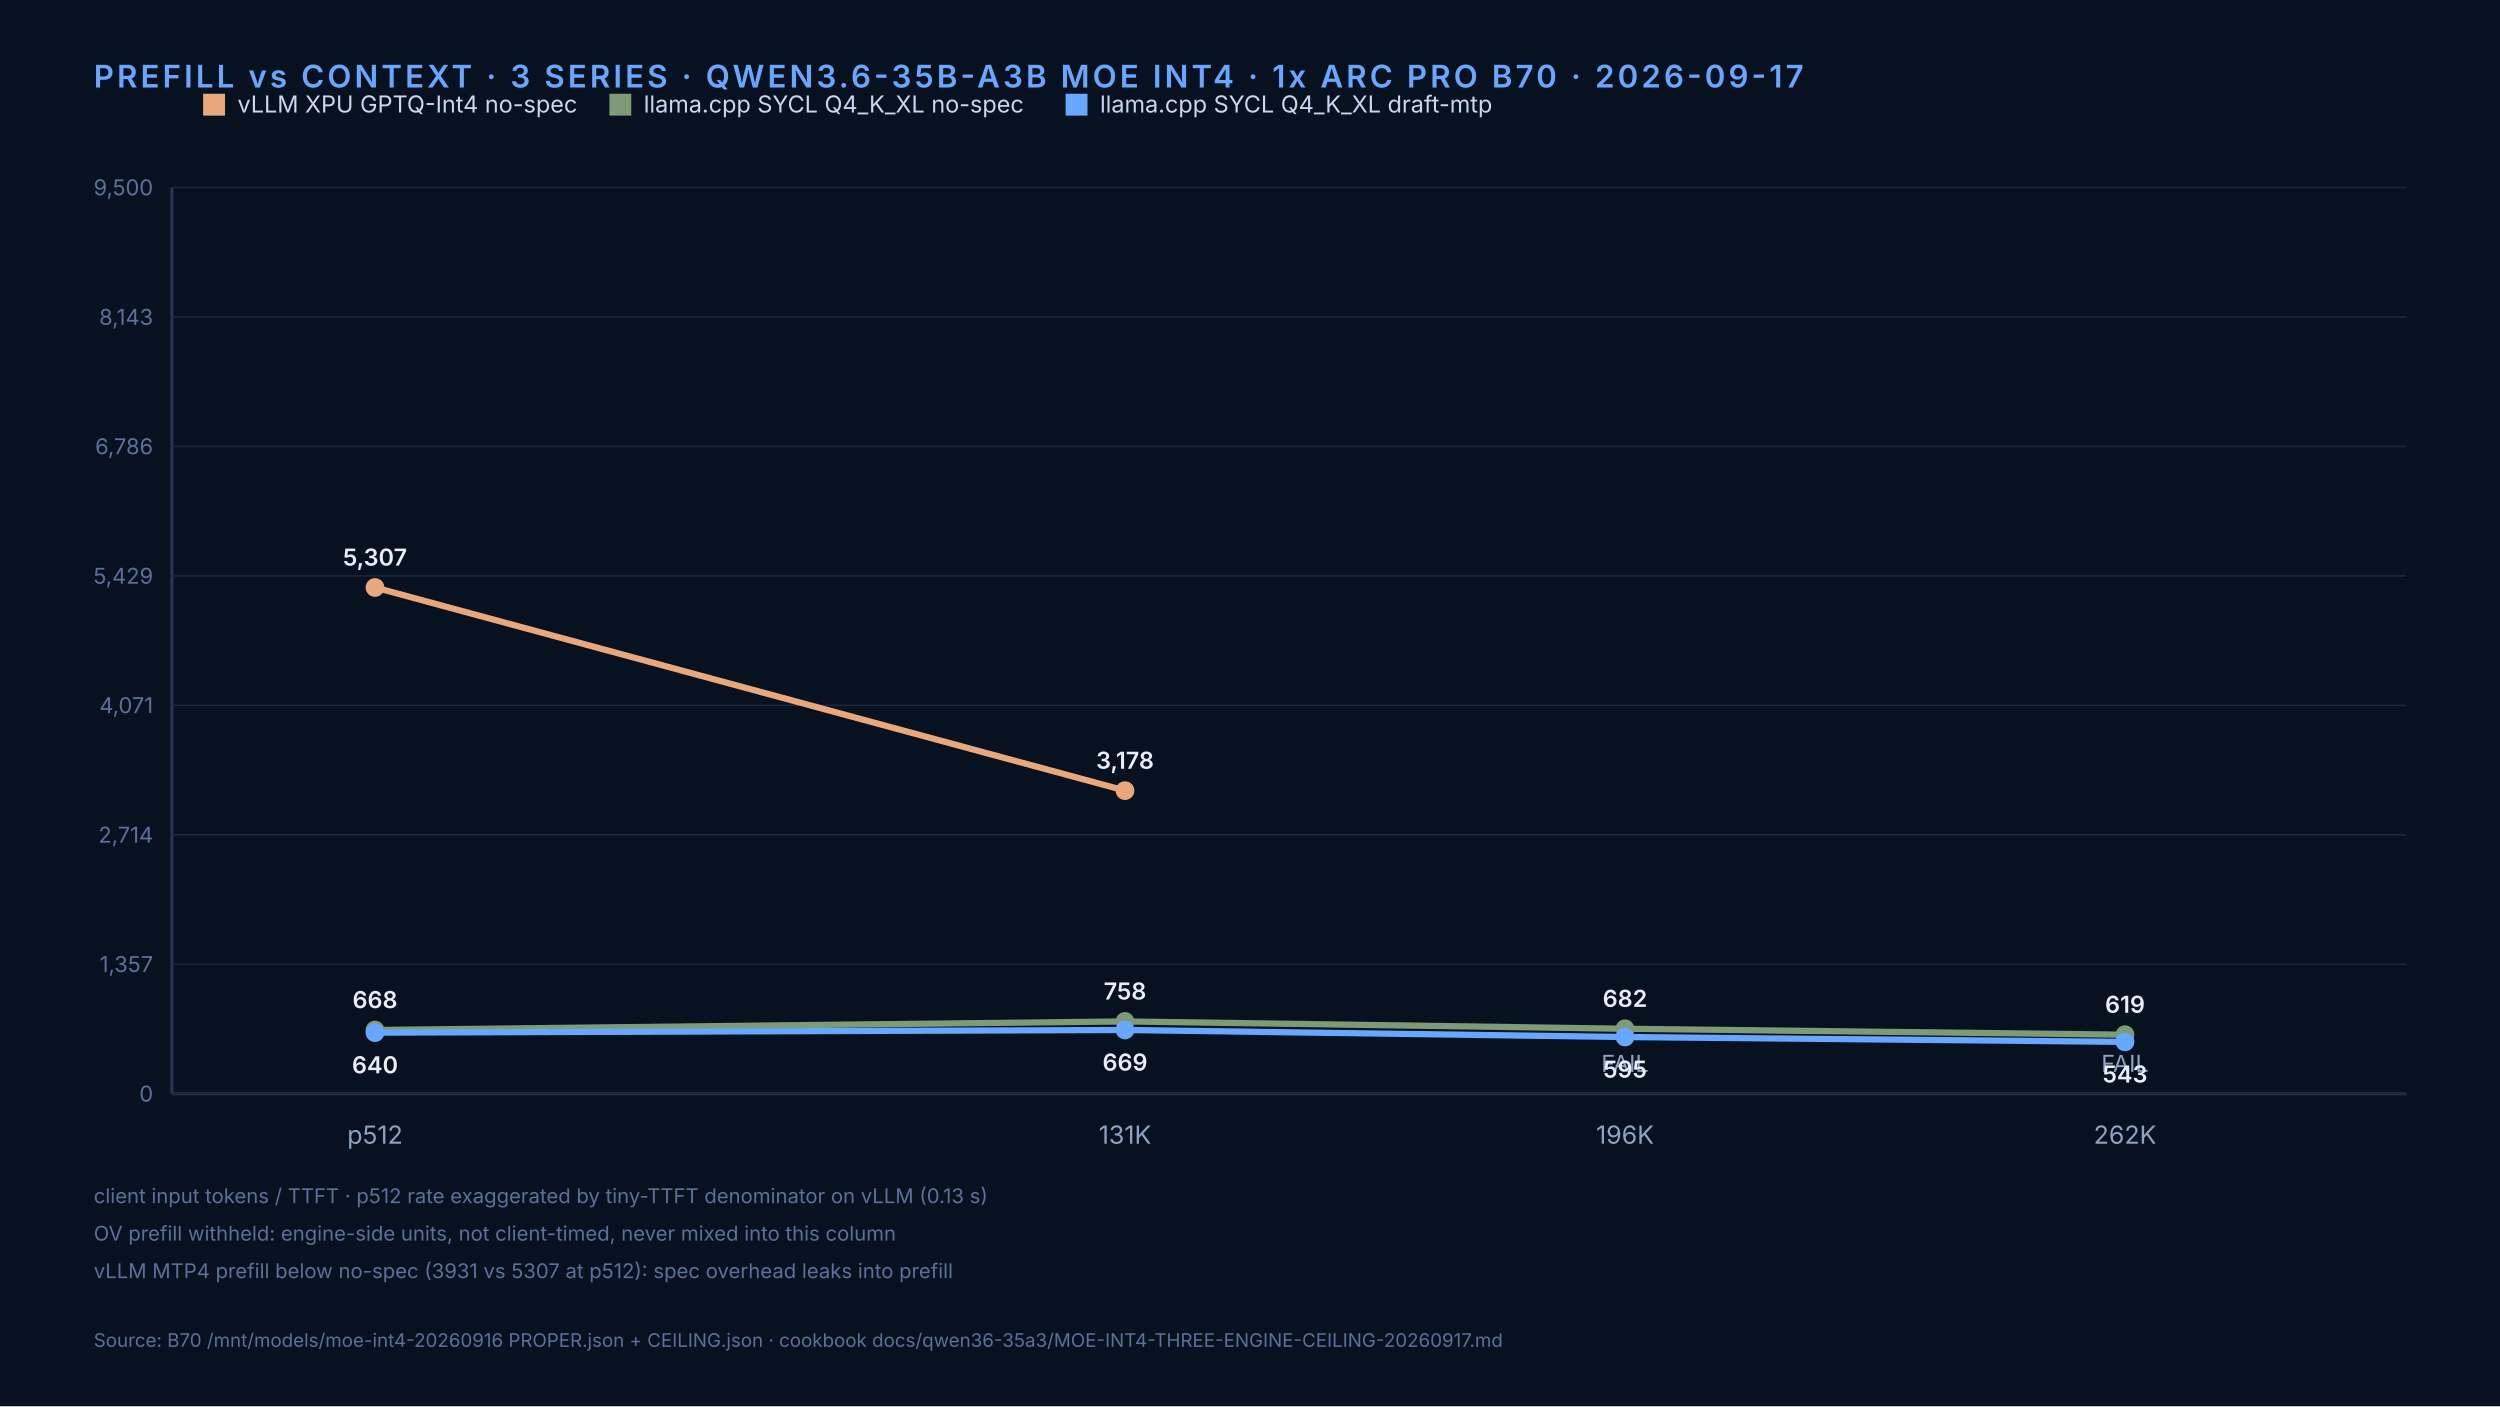
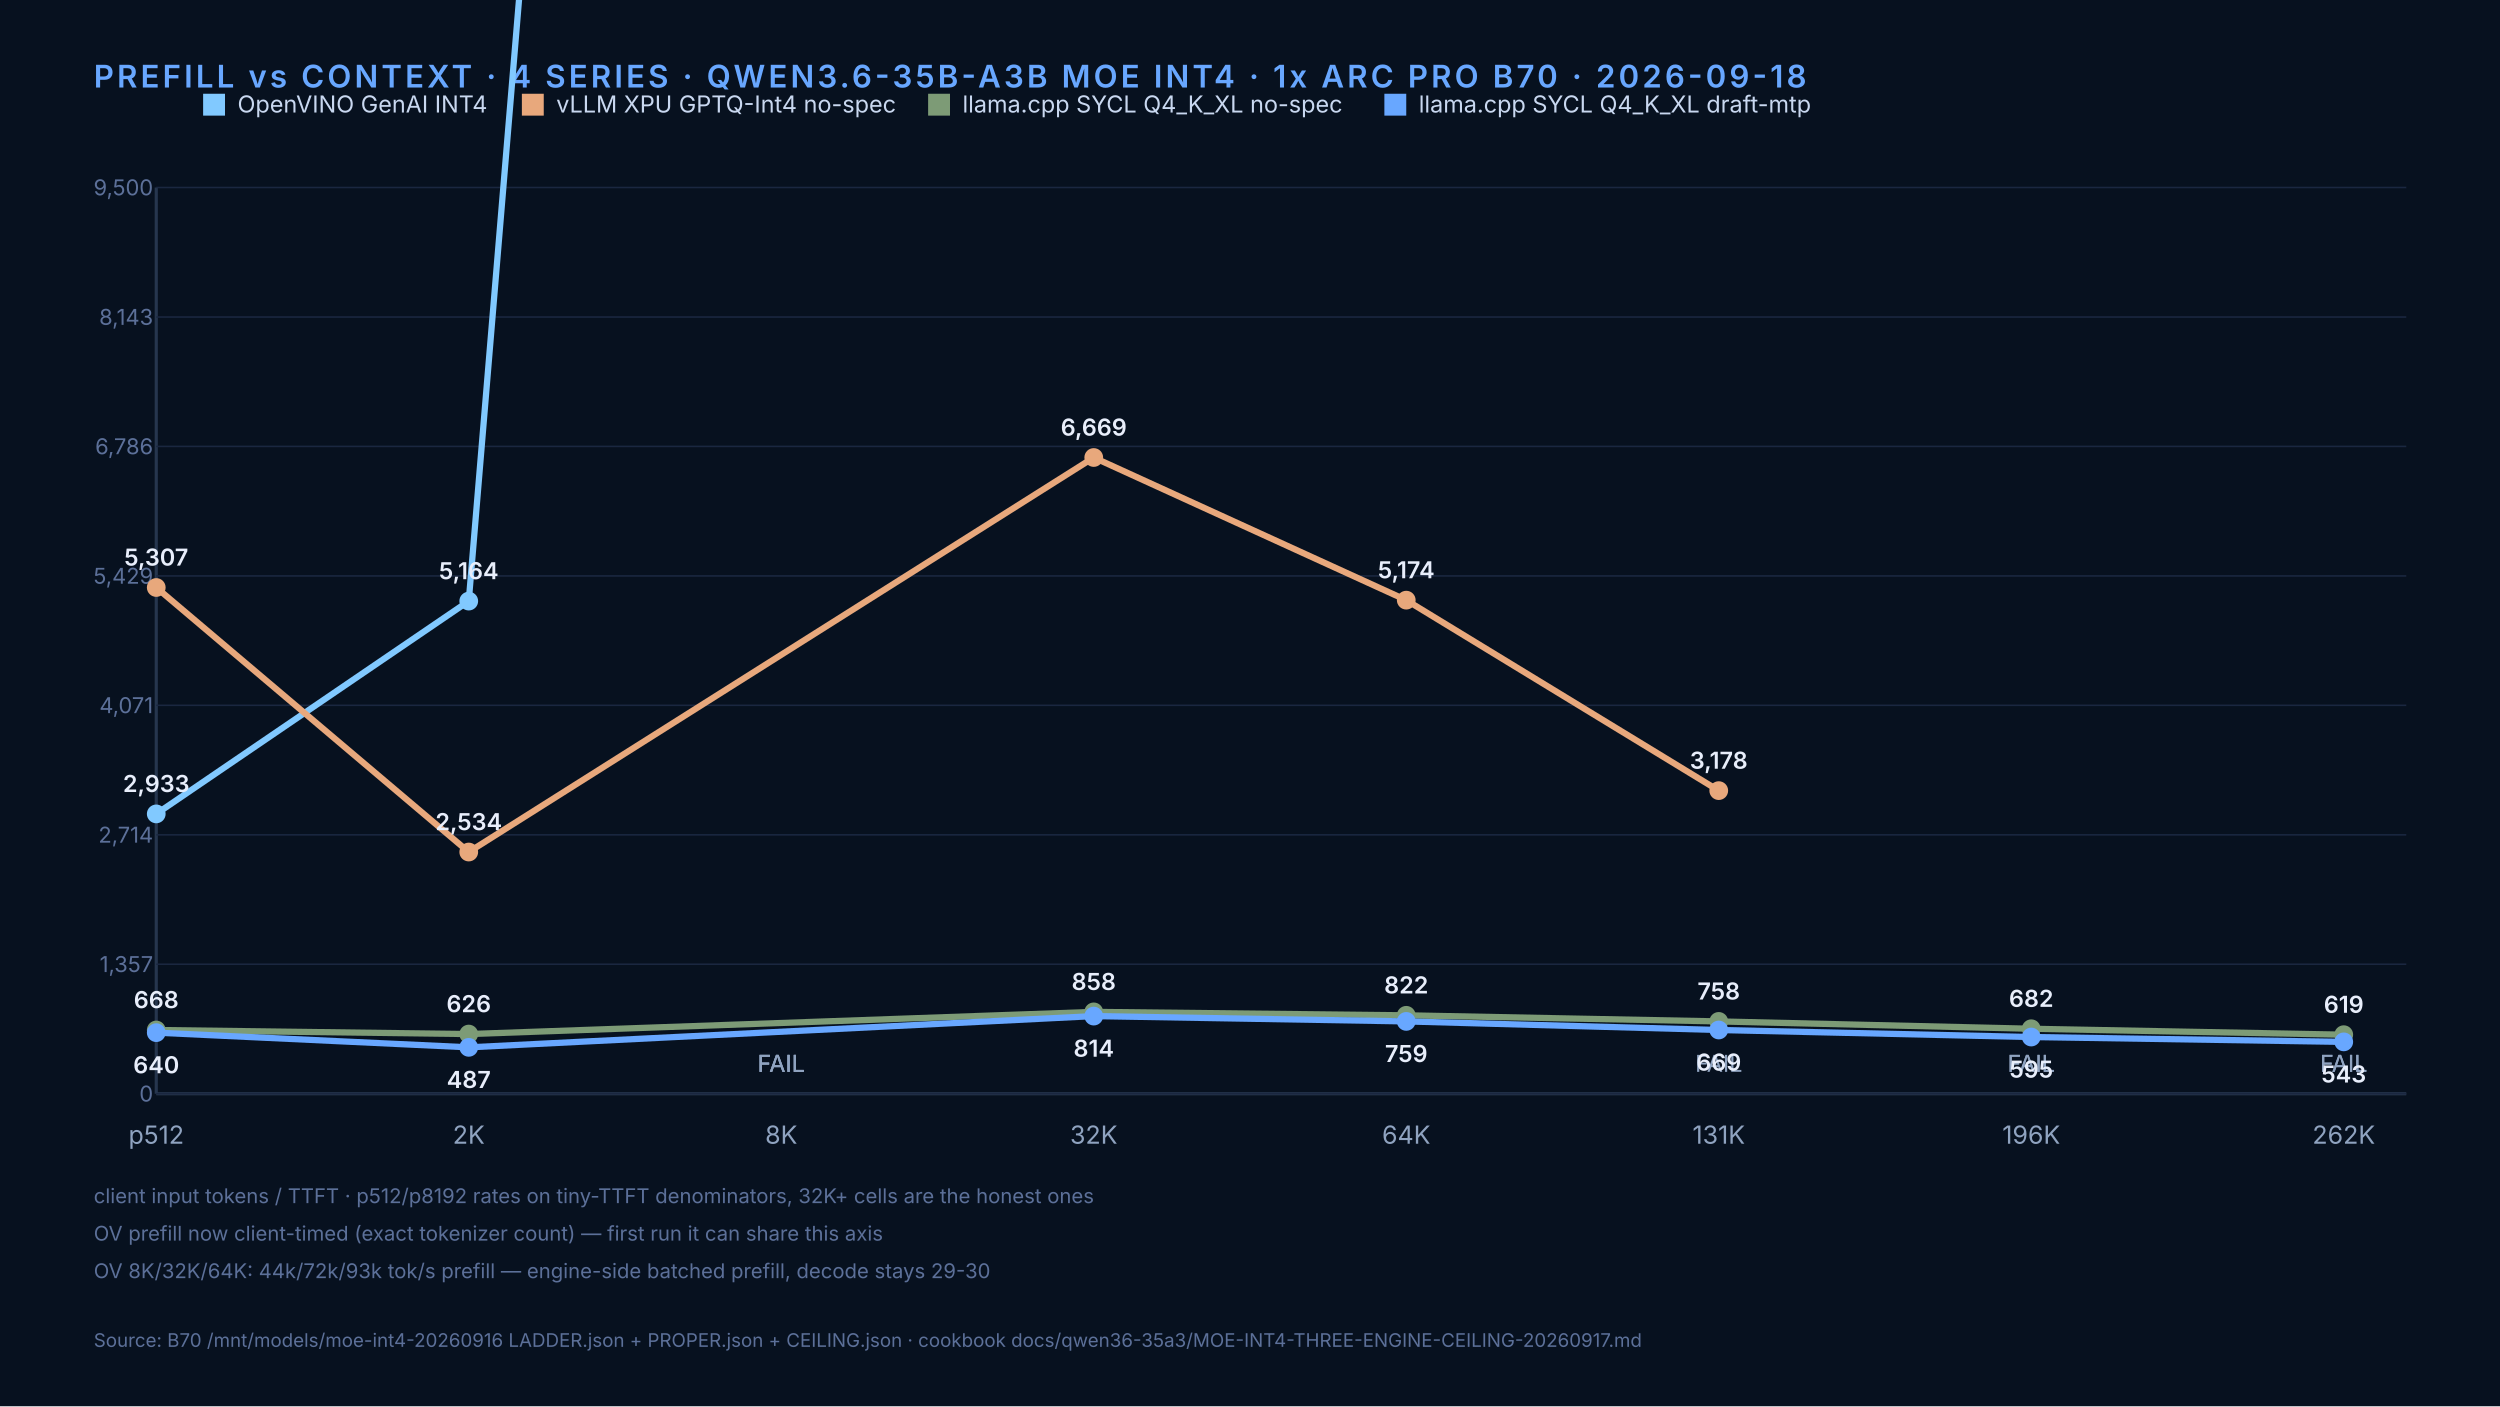
<svg xmlns="http://www.w3.org/2000/svg" viewBox="0 0 1600 900" width="1600" height="900" role="img">
  <rect width="1600" height="900" fill="#07111f" />
-   <text x="60" y="56" fill="#68a7ff" font-size="20" font-weight="600" font-family="Segoe UI, Inter, sans-serif" letter-spacing="2">PREFILL vs CONTEXT · 3 SERIES · QWEN3.6-35B-A3B MOE INT4 · 1x ARC PRO B70 · 2026-09-17</text>
-   <line x1="110" y1="700" x2="1540" y2="700" stroke="#26364e" stroke-width="2" />
-   <line x1="110" y1="120" x2="110" y2="700" stroke="#26364e" stroke-width="2" />
+   <text x="60" y="56" fill="#68a7ff" font-size="20" font-weight="600" font-family="Segoe UI, Inter, sans-serif" letter-spacing="2">PREFILL vs CONTEXT · 4 SERIES · QWEN3.6-35B-A3B MOE INT4 · 1x ARC PRO B70 · 2026-09-18</text>
+   <line x1="100" y1="700" x2="1540" y2="700" stroke="#26364e" stroke-width="2" />
+   <line x1="100" y1="120" x2="100" y2="700" stroke="#26364e" stroke-width="2" />
  <g stroke="#1a2740" stroke-width="1">
-     <line x1="110" y1="700.0" x2="1540" y2="700.0" />
-     <line x1="110" y1="617.1" x2="1540" y2="617.1" />
-     <line x1="110" y1="534.3" x2="1540" y2="534.3" />
-     <line x1="110" y1="451.4" x2="1540" y2="451.4" />
-     <line x1="110" y1="368.6" x2="1540" y2="368.6" />
-     <line x1="110" y1="285.7" x2="1540" y2="285.7" />
-     <line x1="110" y1="202.9" x2="1540" y2="202.9" />
-     <line x1="110" y1="120.0" x2="1540" y2="120.0" />
+     <line x1="100" y1="700.0" x2="1540" y2="700.0" />
+     <line x1="100" y1="617.1" x2="1540" y2="617.1" />
+     <line x1="100" y1="534.3" x2="1540" y2="534.3" />
+     <line x1="100" y1="451.4" x2="1540" y2="451.4" />
+     <line x1="100" y1="368.6" x2="1540" y2="368.6" />
+     <line x1="100" y1="285.7" x2="1540" y2="285.7" />
+     <line x1="100" y1="202.9" x2="1540" y2="202.9" />
+     <line x1="100" y1="120.0" x2="1540" y2="120.0" />
  </g>
  <g fill="#5c7099" font-size="14" font-family="Segoe UI, Inter, sans-serif" text-anchor="end">
    <text x="98" y="705.0">0</text>
    <text x="98" y="622.1">1,357</text>
    <text x="98" y="539.3">2,714</text>
    <text x="98" y="456.4">4,071</text>
    <text x="98" y="373.6">5,429</text>
    <text x="98" y="290.7">6,786</text>
    <text x="98" y="207.9">8,143</text>
    <text x="98" y="125.0">9,500</text>
  </g>
-   <text x="240" y="732" fill="#8fa3c0" font-size="16" font-family="Segoe UI, Inter, sans-serif" text-anchor="middle">p512</text>
-   <text x="720" y="732" fill="#8fa3c0" font-size="16" font-family="Segoe UI, Inter, sans-serif" text-anchor="middle">131K</text>
-   <text x="1040" y="732" fill="#8fa3c0" font-size="16" font-family="Segoe UI, Inter, sans-serif" text-anchor="middle">196K</text>
-   <text x="1360" y="732" fill="#8fa3c0" font-size="16" font-family="Segoe UI, Inter, sans-serif" text-anchor="middle">262K</text>
-   <polyline points="240,376.0 720,506.0" fill="none" stroke="#e8a87c" stroke-width="4" />
-   <g fill="#e8a87c">
-     <circle cx="240" cy="376.0" r="6" />
-     <circle cx="720" cy="506.0" r="6" />
+   <text x="100" y="732" fill="#8fa3c0" font-size="16" font-family="Segoe UI, Inter, sans-serif" text-anchor="middle">p512</text>
+   <text x="300" y="732" fill="#8fa3c0" font-size="16" font-family="Segoe UI, Inter, sans-serif" text-anchor="middle">2K</text>
+   <text x="500" y="732" fill="#8fa3c0" font-size="16" font-family="Segoe UI, Inter, sans-serif" text-anchor="middle">8K</text>
+   <text x="700" y="732" fill="#8fa3c0" font-size="16" font-family="Segoe UI, Inter, sans-serif" text-anchor="middle">32K</text>
+   <text x="900" y="732" fill="#8fa3c0" font-size="16" font-family="Segoe UI, Inter, sans-serif" text-anchor="middle">64K</text>
+   <text x="1100" y="732" fill="#8fa3c0" font-size="16" font-family="Segoe UI, Inter, sans-serif" text-anchor="middle">131K</text>
+   <text x="1300" y="732" fill="#8fa3c0" font-size="16" font-family="Segoe UI, Inter, sans-serif" text-anchor="middle">196K</text>
+   <text x="1500" y="732" fill="#8fa3c0" font-size="16" font-family="Segoe UI, Inter, sans-serif" text-anchor="middle">262K</text>
+   <polyline points="100,520.9 300,384.7 500,-2007.9 700,-3695.8 900,-5008.4" fill="none" stroke="#81c9ff" stroke-width="4" />
+   <g fill="#81c9ff">
+     <circle cx="100" cy="520.9" r="6" />
+     <circle cx="300" cy="384.7" r="6" />
+     <circle cx="500" cy="-2007.9" r="6" />
+     <circle cx="700" cy="-3695.8" r="6" />
+     <circle cx="900" cy="-5008.4" r="6" />
  </g>
  <g text-anchor="middle">
-     <text x="240" y="362.0" fill="#e8eefb" font-size="15" font-weight="600" font-family="Segoe UI, Inter, sans-serif" text-anchor="middle">5,307</text>
-     <text x="720" y="492.0" fill="#e8eefb" font-size="15" font-weight="600" font-family="Segoe UI, Inter, sans-serif" text-anchor="middle">3,178</text>
-     <text x="1040" y="686" fill="#8fa3c0" font-size="15" font-family="Segoe UI, Inter, sans-serif" text-anchor="middle">FAIL</text>
-     <text x="1360" y="686" fill="#8fa3c0" font-size="15" font-family="Segoe UI, Inter, sans-serif" text-anchor="middle">FAIL</text>
+     <text x="100" y="506.9" fill="#e8eefb" font-size="15" font-weight="600" font-family="Segoe UI, Inter, sans-serif" text-anchor="middle">2,933</text>
+     <text x="300" y="370.7" fill="#e8eefb" font-size="15" font-weight="600" font-family="Segoe UI, Inter, sans-serif" text-anchor="middle">5,164</text>
+     <text x="500" y="-2021.9" fill="#e8eefb" font-size="15" font-weight="600" font-family="Segoe UI, Inter, sans-serif" text-anchor="middle">44,354</text>
+     <text x="700" y="-3709.8" fill="#e8eefb" font-size="15" font-weight="600" font-family="Segoe UI, Inter, sans-serif" text-anchor="middle">72,000</text>
+     <text x="900" y="-5022.4" fill="#e8eefb" font-size="15" font-weight="600" font-family="Segoe UI, Inter, sans-serif" text-anchor="middle">93,500</text>
+     <text x="1100" y="686" fill="#8fa3c0" font-size="15" font-family="Segoe UI, Inter, sans-serif" text-anchor="middle">FAIL</text>
+     <text x="1300" y="686" fill="#8fa3c0" font-size="15" font-family="Segoe UI, Inter, sans-serif" text-anchor="middle">FAIL</text>
+     <text x="1500" y="686" fill="#8fa3c0" font-size="15" font-family="Segoe UI, Inter, sans-serif" text-anchor="middle">FAIL</text>
  </g>
-   <polyline points="240,659.2 720,653.7 1040,658.4 1360,662.2" fill="none" stroke="#7d9b76" stroke-width="4" />
-   <g fill="#7d9b76">
-     <circle cx="240" cy="659.2" r="6" />
-     <circle cx="720" cy="653.7" r="6" />
-     <circle cx="1040" cy="658.4" r="6" />
-     <circle cx="1360" cy="662.2" r="6" />
+   <polyline points="100,376.0 300,545.3 700,292.8 900,384.1 1100,506.0" fill="none" stroke="#e8a87c" stroke-width="4" />
+   <g fill="#e8a87c">
+     <circle cx="100" cy="376.0" r="6" />
+     <circle cx="300" cy="545.3" r="6" />
+     <circle cx="700" cy="292.8" r="6" />
+     <circle cx="900" cy="384.1" r="6" />
+     <circle cx="1100" cy="506.0" r="6" />
  </g>
  <g text-anchor="middle">
-     <text x="240" y="645.2" fill="#e8eefb" font-size="15" font-weight="600" font-family="Segoe UI, Inter, sans-serif" text-anchor="middle">668</text>
-     <text x="720" y="639.7" fill="#e8eefb" font-size="15" font-weight="600" font-family="Segoe UI, Inter, sans-serif" text-anchor="middle">758</text>
-     <text x="1040" y="644.4" fill="#e8eefb" font-size="15" font-weight="600" font-family="Segoe UI, Inter, sans-serif" text-anchor="middle">682</text>
-     <text x="1360" y="648.2" fill="#e8eefb" font-size="15" font-weight="600" font-family="Segoe UI, Inter, sans-serif" text-anchor="middle">619</text>
+     <text x="100" y="362.0" fill="#e8eefb" font-size="15" font-weight="600" font-family="Segoe UI, Inter, sans-serif" text-anchor="middle">5,307</text>
+     <text x="300" y="531.3" fill="#e8eefb" font-size="15" font-weight="600" font-family="Segoe UI, Inter, sans-serif" text-anchor="middle">2,534</text>
+     <text x="500" y="686" fill="#8fa3c0" font-size="15" font-family="Segoe UI, Inter, sans-serif" text-anchor="middle">FAIL</text>
+     <text x="700" y="278.8" fill="#e8eefb" font-size="15" font-weight="600" font-family="Segoe UI, Inter, sans-serif" text-anchor="middle">6,669</text>
+     <text x="900" y="370.1" fill="#e8eefb" font-size="15" font-weight="600" font-family="Segoe UI, Inter, sans-serif" text-anchor="middle">5,174</text>
+     <text x="1100" y="492.0" fill="#e8eefb" font-size="15" font-weight="600" font-family="Segoe UI, Inter, sans-serif" text-anchor="middle">3,178</text>
+     <text x="1300" y="686" fill="#8fa3c0" font-size="15" font-family="Segoe UI, Inter, sans-serif" text-anchor="middle">FAIL</text>
+     <text x="1500" y="686" fill="#8fa3c0" font-size="15" font-family="Segoe UI, Inter, sans-serif" text-anchor="middle">FAIL</text>
  </g>
-   <polyline points="240,660.9 720,659.2 1040,663.7 1360,666.8" fill="none" stroke="#68a7ff" stroke-width="4" />
-   <g fill="#68a7ff">
-     <circle cx="240" cy="660.9" r="6" />
-     <circle cx="720" cy="659.2" r="6" />
-     <circle cx="1040" cy="663.7" r="6" />
-     <circle cx="1360" cy="666.8" r="6" />
+   <polyline points="100,659.2 300,661.8 700,647.6 900,649.8 1100,653.7 1300,658.4 1500,662.2" fill="none" stroke="#7d9b76" stroke-width="4" />
+   <g fill="#7d9b76">
+     <circle cx="100" cy="659.2" r="6" />
+     <circle cx="300" cy="661.8" r="6" />
+     <circle cx="700" cy="647.6" r="6" />
+     <circle cx="900" cy="649.8" r="6" />
+     <circle cx="1100" cy="653.7" r="6" />
+     <circle cx="1300" cy="658.4" r="6" />
+     <circle cx="1500" cy="662.2" r="6" />
  </g>
  <g text-anchor="middle">
-     <text x="240" y="686.9" fill="#e8eefb" font-size="15" font-weight="600" font-family="Segoe UI, Inter, sans-serif" text-anchor="middle">640</text>
-     <text x="720" y="685.2" fill="#e8eefb" font-size="15" font-weight="600" font-family="Segoe UI, Inter, sans-serif" text-anchor="middle">669</text>
-     <text x="1040" y="689.7" fill="#e8eefb" font-size="15" font-weight="600" font-family="Segoe UI, Inter, sans-serif" text-anchor="middle">595</text>
-     <text x="1360" y="692.8" fill="#e8eefb" font-size="15" font-weight="600" font-family="Segoe UI, Inter, sans-serif" text-anchor="middle">543</text>
+     <text x="100" y="645.2" fill="#e8eefb" font-size="15" font-weight="600" font-family="Segoe UI, Inter, sans-serif" text-anchor="middle">668</text>
+     <text x="300" y="647.8" fill="#e8eefb" font-size="15" font-weight="600" font-family="Segoe UI, Inter, sans-serif" text-anchor="middle">626</text>
+     <text x="500" y="686" fill="#8fa3c0" font-size="15" font-family="Segoe UI, Inter, sans-serif" text-anchor="middle">FAIL</text>
+     <text x="700" y="633.6" fill="#e8eefb" font-size="15" font-weight="600" font-family="Segoe UI, Inter, sans-serif" text-anchor="middle">858</text>
+     <text x="900" y="635.8" fill="#e8eefb" font-size="15" font-weight="600" font-family="Segoe UI, Inter, sans-serif" text-anchor="middle">822</text>
+     <text x="1100" y="639.7" fill="#e8eefb" font-size="15" font-weight="600" font-family="Segoe UI, Inter, sans-serif" text-anchor="middle">758</text>
+     <text x="1300" y="644.4" fill="#e8eefb" font-size="15" font-weight="600" font-family="Segoe UI, Inter, sans-serif" text-anchor="middle">682</text>
+     <text x="1500" y="648.2" fill="#e8eefb" font-size="15" font-weight="600" font-family="Segoe UI, Inter, sans-serif" text-anchor="middle">619</text>
+   </g>
+   <polyline points="100,660.9 300,670.3 700,650.3 900,653.7 1100,659.2 1300,663.7 1500,666.8" fill="none" stroke="#68a7ff" stroke-width="4" />
+   <g fill="#68a7ff">
+     <circle cx="100" cy="660.9" r="6" />
+     <circle cx="300" cy="670.3" r="6" />
+     <circle cx="700" cy="650.3" r="6" />
+     <circle cx="900" cy="653.7" r="6" />
+     <circle cx="1100" cy="659.2" r="6" />
+     <circle cx="1300" cy="663.7" r="6" />
+     <circle cx="1500" cy="666.8" r="6" />
+   </g>
+   <g text-anchor="middle">
+     <text x="100" y="686.9" fill="#e8eefb" font-size="15" font-weight="600" font-family="Segoe UI, Inter, sans-serif" text-anchor="middle">640</text>
+     <text x="300" y="696.3" fill="#e8eefb" font-size="15" font-weight="600" font-family="Segoe UI, Inter, sans-serif" text-anchor="middle">487</text>
+     <text x="500" y="686" fill="#8fa3c0" font-size="15" font-family="Segoe UI, Inter, sans-serif" text-anchor="middle">FAIL</text>
+     <text x="700" y="676.3" fill="#e8eefb" font-size="15" font-weight="600" font-family="Segoe UI, Inter, sans-serif" text-anchor="middle">814</text>
+     <text x="900" y="679.7" fill="#e8eefb" font-size="15" font-weight="600" font-family="Segoe UI, Inter, sans-serif" text-anchor="middle">759</text>
+     <text x="1100" y="685.2" fill="#e8eefb" font-size="15" font-weight="600" font-family="Segoe UI, Inter, sans-serif" text-anchor="middle">669</text>
+     <text x="1300" y="689.7" fill="#e8eefb" font-size="15" font-weight="600" font-family="Segoe UI, Inter, sans-serif" text-anchor="middle">595</text>
+     <text x="1500" y="692.8" fill="#e8eefb" font-size="15" font-weight="600" font-family="Segoe UI, Inter, sans-serif" text-anchor="middle">543</text>
  </g>
  <g>
-     <rect x="130" y="60" width="14" height="14" fill="#e8a87c" />
-     <text x="152" y="72" fill="#c9d8f0" font-size="15" font-family="Segoe UI, Inter, sans-serif">vLLM XPU GPTQ-Int4 no-spec</text>
-     <rect x="390" y="60" width="14" height="14" fill="#7d9b76" />
-     <text x="412" y="72" fill="#c9d8f0" font-size="15" font-family="Segoe UI, Inter, sans-serif">llama.cpp SYCL Q4_K_XL no-spec</text>
-     <rect x="682" y="60" width="14" height="14" fill="#68a7ff" />
-     <text x="704" y="72" fill="#c9d8f0" font-size="15" font-family="Segoe UI, Inter, sans-serif">llama.cpp SYCL Q4_K_XL draft-mtp</text>
+     <rect x="130" y="60" width="14" height="14" fill="#81c9ff" />
+     <text x="152" y="72" fill="#c9d8f0" font-size="15" font-family="Segoe UI, Inter, sans-serif">OpenVINO GenAI INT4</text>
+     <rect x="334" y="60" width="14" height="14" fill="#e8a87c" />
+     <text x="356" y="72" fill="#c9d8f0" font-size="15" font-family="Segoe UI, Inter, sans-serif">vLLM XPU GPTQ-Int4 no-spec</text>
+     <rect x="594" y="60" width="14" height="14" fill="#7d9b76" />
+     <text x="616" y="72" fill="#c9d8f0" font-size="15" font-family="Segoe UI, Inter, sans-serif">llama.cpp SYCL Q4_K_XL no-spec</text>
+     <rect x="886" y="60" width="14" height="14" fill="#68a7ff" />
+     <text x="908" y="72" fill="#c9d8f0" font-size="15" font-family="Segoe UI, Inter, sans-serif">llama.cpp SYCL Q4_K_XL draft-mtp</text>
  </g>
-   <text x="60" y="770" fill="#5c7099" font-size="13" font-family="Segoe UI, Inter, sans-serif">client input tokens / TTFT · p512 rate exaggerated by tiny-TTFT denominator on vLLM (0.13 s)</text>
-   <text x="60" y="794" fill="#5c7099" font-size="13" font-family="Segoe UI, Inter, sans-serif">OV prefill withheld: engine-side units, not client-timed, never mixed into this column</text>
-   <text x="60" y="818" fill="#5c7099" font-size="13" font-family="Segoe UI, Inter, sans-serif">vLLM MTP4 prefill below no-spec (3931 vs 5307 at p512): spec overhead leaks into prefill</text>
-   <text x="60" y="862" fill="#5c7099" font-size="12" font-family="Segoe UI, Inter, sans-serif">Source: B70 /mnt/models/moe-int4-20260916 PROPER.json + CEILING.json · cookbook docs/qwen36-35a3/MOE-INT4-THREE-ENGINE-CEILING-20260917.md</text>
+   <text x="60" y="770" fill="#5c7099" font-size="13" font-family="Segoe UI, Inter, sans-serif">client input tokens / TTFT · p512/p8192 rates on tiny-TTFT denominators, 32K+ cells are the honest ones</text>
+   <text x="60" y="794" fill="#5c7099" font-size="13" font-family="Segoe UI, Inter, sans-serif">OV prefill now client-timed (exact tokenizer count) — first run it can share this axis</text>
+   <text x="60" y="818" fill="#5c7099" font-size="13" font-family="Segoe UI, Inter, sans-serif">OV 8K/32K/64K: 44k/72k/93k tok/s prefill — engine-side batched prefill, decode stays 29-30</text>
+   <text x="60" y="862" fill="#5c7099" font-size="12" font-family="Segoe UI, Inter, sans-serif">Source: B70 /mnt/models/moe-int4-20260916 LADDER.json + PROPER.json + CEILING.json · cookbook docs/qwen36-35a3/MOE-INT4-THREE-ENGINE-CEILING-20260917.md</text>
</svg>
